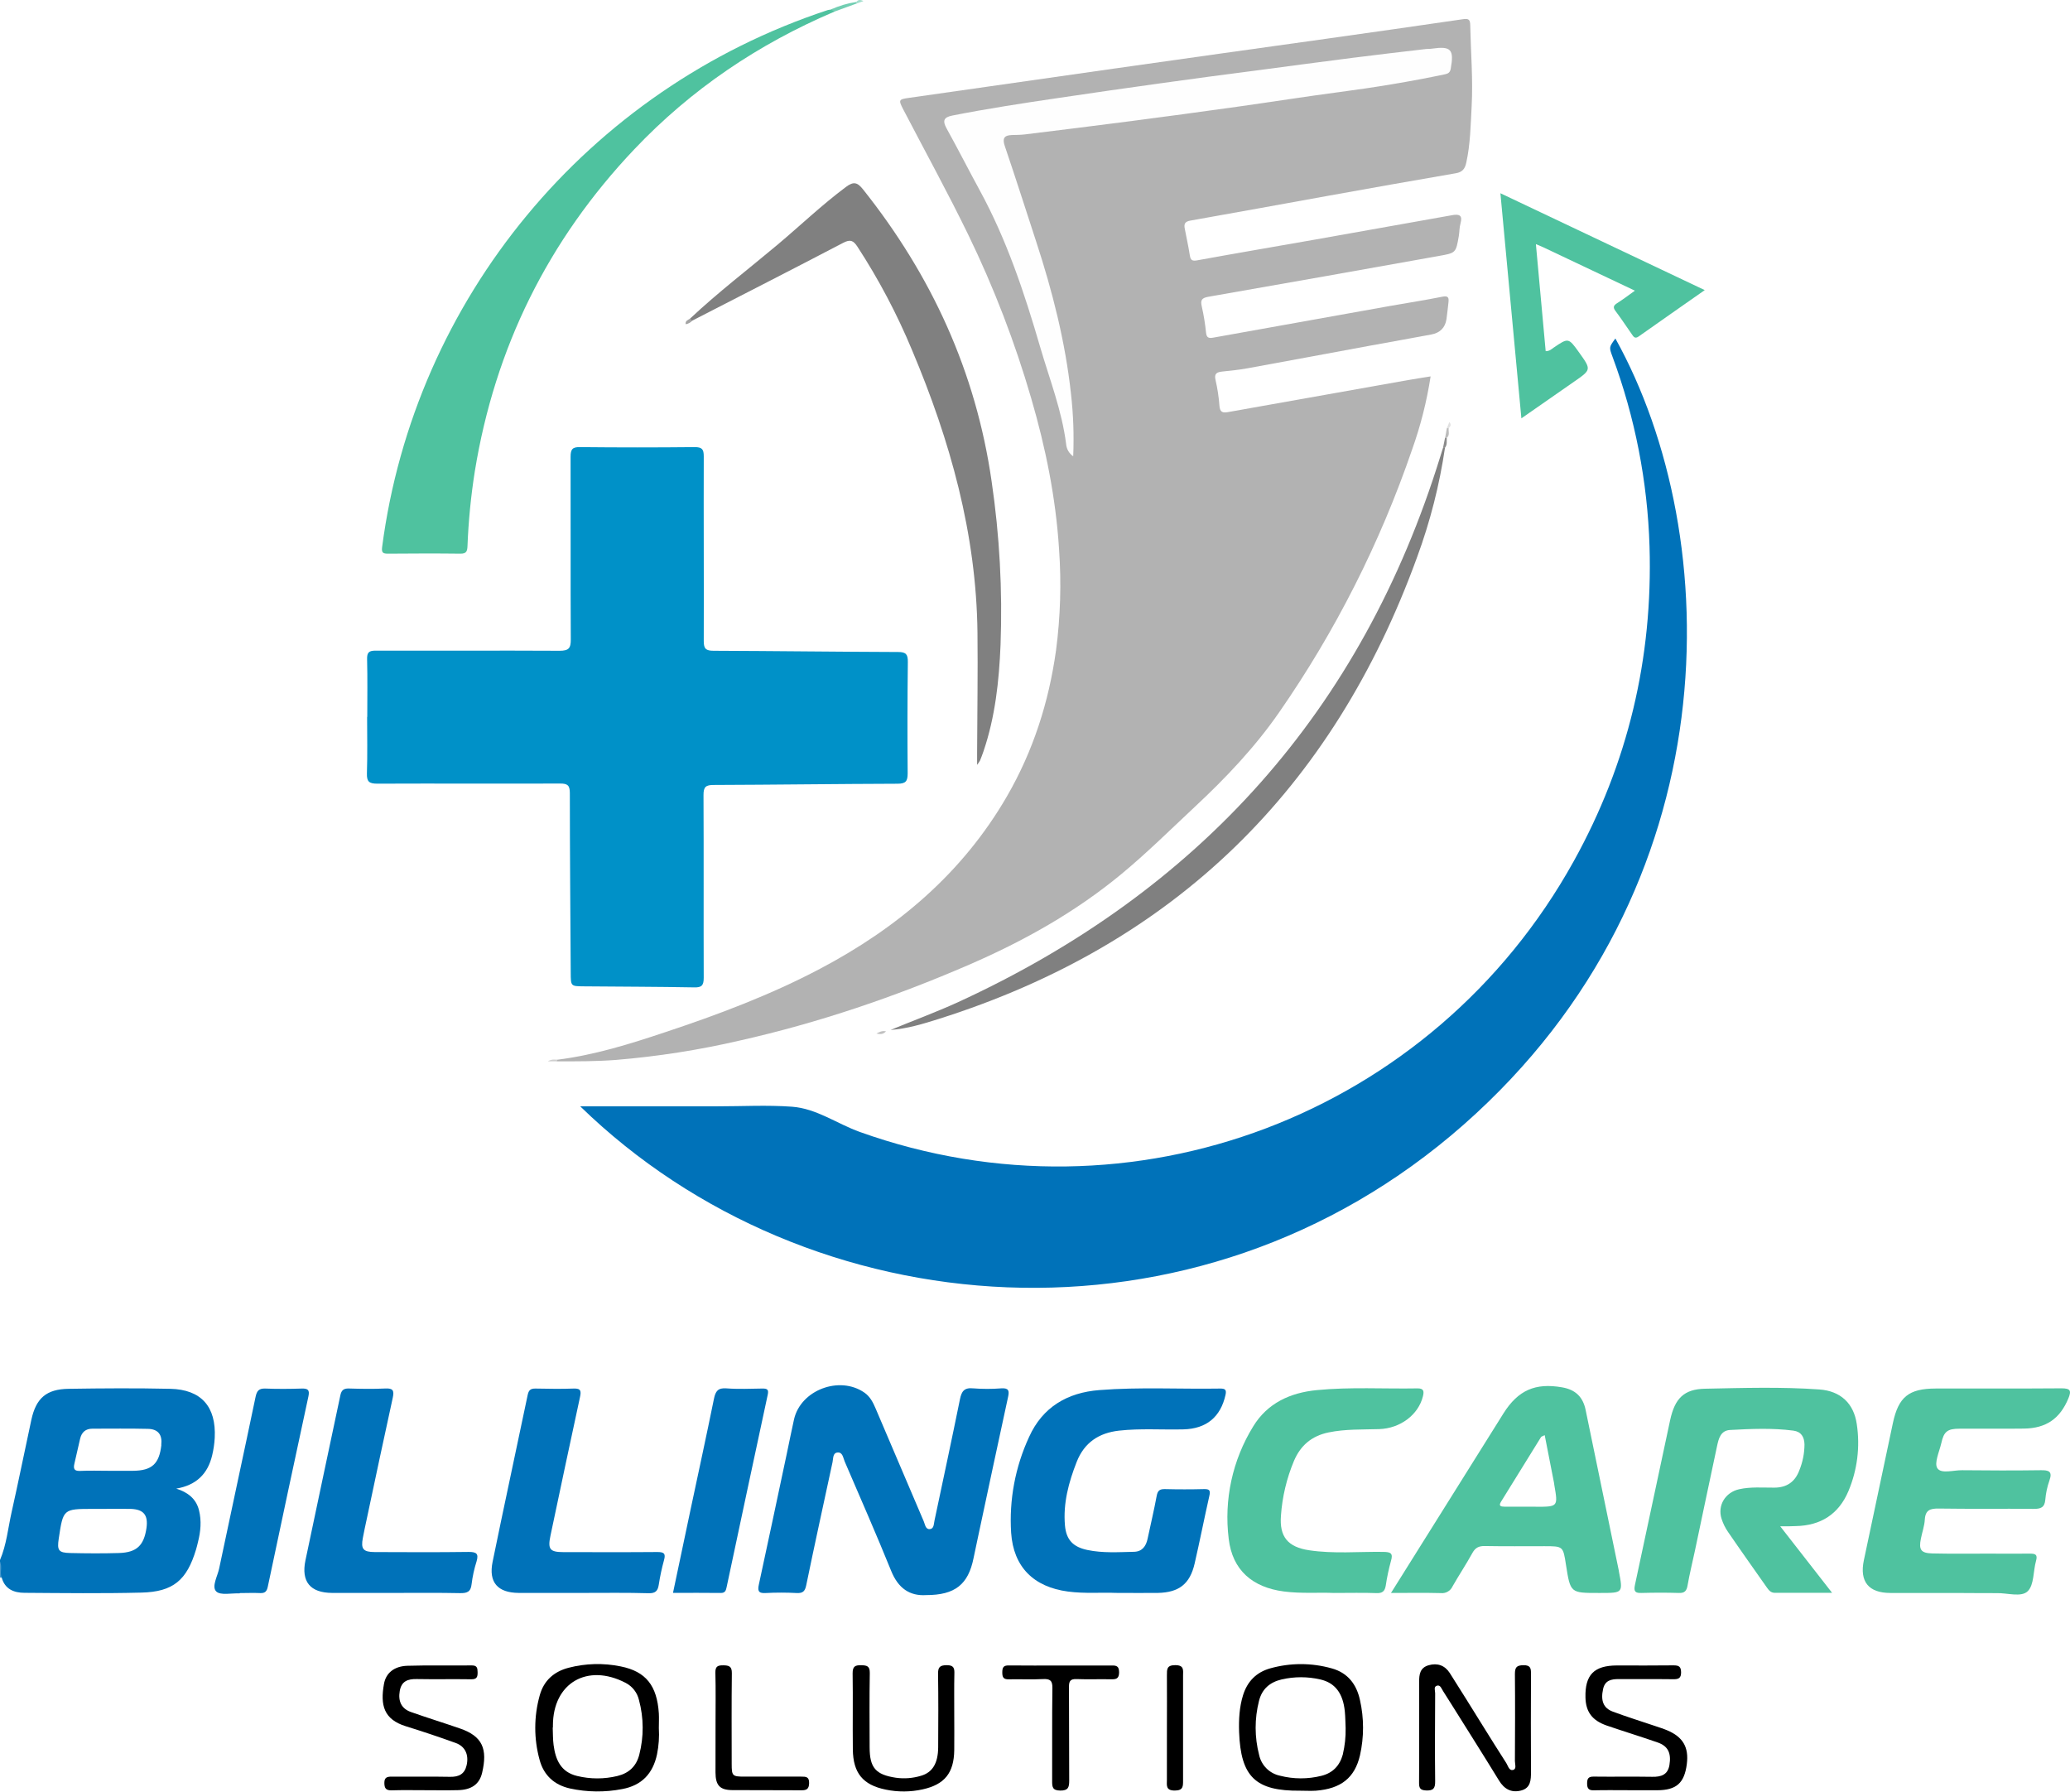
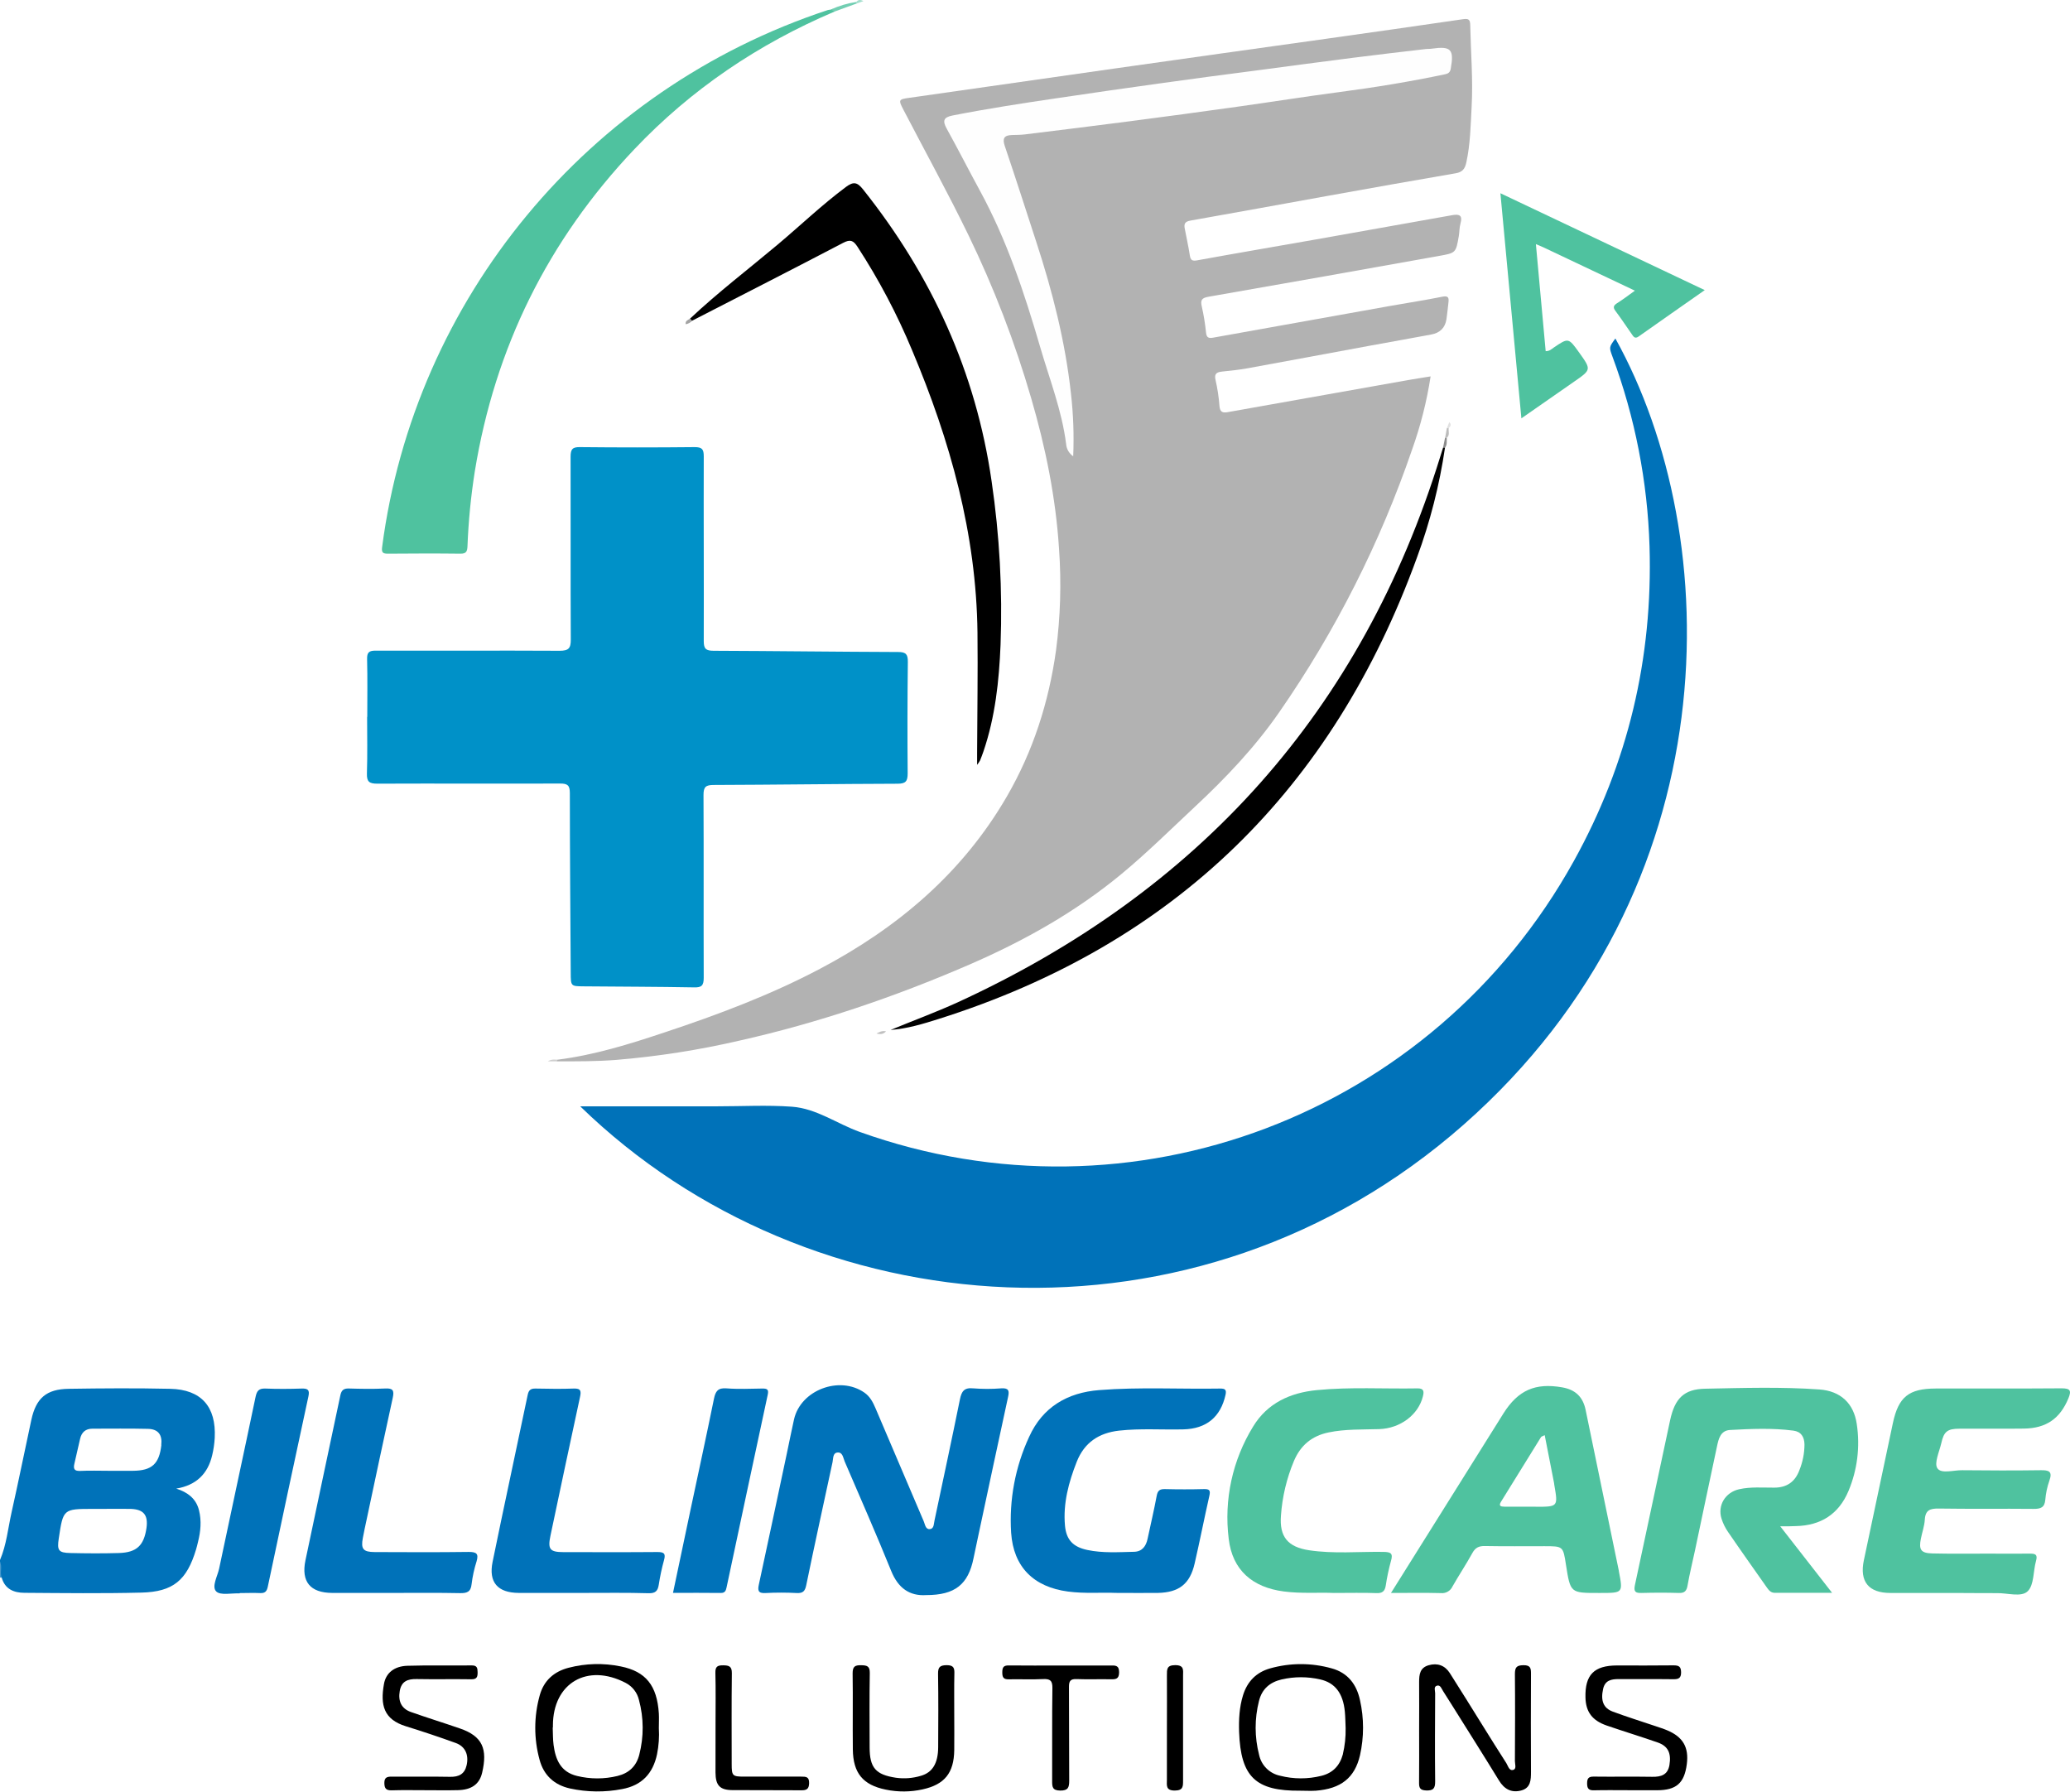
<svg xmlns="http://www.w3.org/2000/svg" id="Layer_1" data-name="Layer 1" viewBox="0 0 1057.62 915.25">
  <defs>
-     <style>.cls-1{fill:#4899cc;}.cls-2{fill:#b2b2b2;}.cls-3{fill:#0072b9;}.cls-4{fill:#0091c8;}.cls-5{fill:#4fc29f;}.cls-6{fill:gray;}.cls-7{fill:#72ceb2;}.cls-8{fill:silver;}.cls-9{fill:#8c8c8c;}.cls-10{fill:#bcbcbc;}.cls-11{fill:#a3a3a3;}.cls-12{fill:#a2decc;}.cls-13{fill:#cfcfcf;}.cls-14{fill:#e1e1e1;}.cls-15{fill:#fefefe;}</style>
+     <style>.cls-1{fill:#4899cc;}.cls-2{fill:#b2b2b2;}.cls-3{fill:#0072b9;}.cls-4{fill:#0091c8;}.cls-5{fill:#4fc29f;}.cls-6{fill:grays;}.cls-7{fill:#72ceb2;}.cls-8{fill:silver;}.cls-9{fill:#8c8c8c;}.cls-10{fill:#bcbcbc;}.cls-11{fill:#a3a3a3;}.cls-12{fill:#a2decc;}.cls-13{fill:#cfcfcf;}.cls-14{fill:#e1e1e1;}.cls-15{fill:#fefefe;}</style>
  </defs>
  <path class="cls-1" d="M11.15,840.91c2,2.51.6,5.4.91,8.11a2,2,0,0,0-.91-.12Z" transform="translate(-11.15 -42.99)" />
  <path class="cls-2" d="M295.89,584.37c18.89-2.36,37-8,54.93-14,27.16-9,54-19.1,79.29-32.45,39.54-20.85,72.78-48.85,95.49-88.07,13.41-23.15,21.4-48.09,25.1-74.58a256.92,256.92,0,0,0,1.55-51.76c-1.66-26.22-6.88-51.9-14.26-77.15a530,530,0,0,0-32-83.18c-10.53-21.68-22.17-42.82-33.3-64.21-2.6-5-2.41-5.25,3-6q52.2-7.44,104.38-14.9,54.18-7.68,108.36-15.23c23.31-3.29,46.63-6.58,69.91-10,3.06-.46,4-.07,4,3.22.28,13.8,1.46,27.59.71,41.38-.52,9.59-.65,19.24-2.75,28.71-.69,3.12-2,4.78-5.34,5.35q-32.35,5.57-64.67,11.41c-23.66,4.25-47.31,8.63-71,12.79-2.8.49-3.25,1.78-2.83,4,.85,4.56,1.89,9.09,2.59,13.67.39,2.57,1.22,3.09,3.88,2.6,20.07-3.66,40.18-7.07,60.26-10.61q35-6.18,70-12.46c3.67-.66,5.33.16,4.16,4.27-.58,2-.49,4.27-.85,6.39-1.49,8.68-1.52,8.65-10.24,10.2-39.18,7-78.35,14-117.56,20.81-3.69.64-4.28,1.77-3.49,5.14A111.74,111.74,0,0,1,627.36,213c.28,2.59,1.45,2.88,3.67,2.48q45.29-8.17,90.58-16.23c8.82-1.58,17.68-2.9,26.46-4.68,3.15-.64,3.41.6,3.13,3-.33,2.8-.59,5.6-1,8.4-.65,4.52-3.39,7.1-7.78,7.91-10.6,2-21.21,3.84-31.81,5.8-20.71,3.82-41.41,7.7-62.13,11.47-4.23.77-8.54,1.18-12.82,1.65-2.7.3-4.27.93-3.45,4.34a88.52,88.52,0,0,1,2,13.26c.26,3,1.49,3.63,4.17,3.15q46-8.23,92.08-16.37c3.72-.66,7.46-1.22,11.63-1.9a202.19,202.19,0,0,1-9.44,37.32,545.47,545.47,0,0,1-68,134.38c-12.39,17.85-27.24,33.47-43.1,48.26-12.39,11.58-24.42,23.51-37.52,34.34-23.55,19.47-49.87,34.17-77.76,46.26-37.89,16.41-76.84,29.66-117.16,38.74a440.87,440.87,0,0,1-63.36,9.9c-10,.76-19.93.73-29.9.72-.36-.19-.48-.38-.35-.56A.5.5,0,0,1,295.89,584.37Z" transform="translate(-11.15 -42.99)" />
  <path class="cls-3" d="M307.59,608.17h70.25c12.64,0,25.35-.71,37.93.2s23.06,8.74,34.72,12.91c138.9,49.71,292.76-8.54,364.73-138.34,27.74-50,40.45-103.75,38.72-160.84A305.37,305.37,0,0,0,835,225.16c-1.76-4.78-1.78-4.78,1.5-9.24C892.9,317.42,896,496.81,759,617.52,622.23,738,424.4,721.83,307.59,608.17Z" transform="translate(-11.15 -42.99)" />
  <path class="cls-4" d="M198.8,409.22c0-9.82.16-19.64-.09-29.45-.09-3.56,1-4.4,4.46-4.39,31.29.09,62.58-.1,93.87.07,4.6,0,5.77-1.22,5.74-5.77-.17-31.12,0-62.24-.1-93.36,0-3.95,1.05-5,4.95-4.91q29.21.31,58.42,0c3.8,0,4.68,1.05,4.67,4.74-.1,31.45.1,62.91,0,94.36,0,4,1.16,4.92,5,4.94,31.46.11,62.91.53,94.37.63,4,0,4.94,1.25,4.9,5.07q-.33,28.45-.09,56.92c0,4.07-1,5.28-5.18,5.3-31.29.09-62.58.53-93.87.63-4.07,0-5.28.94-5.26,5.18.16,31.12,0,62.24.11,93.35,0,4-1.14,5-5,4.88-18.8-.34-37.61-.36-56.42-.53-6.51-.06-6.49-.11-6.53-6.85-.18-30.62-.44-61.24-.45-91.86,0-4-1.17-4.91-5-4.89-31.12.11-62.25-.07-93.38.06-4.06,0-5.43-.95-5.3-5.19.32-9.64.1-19.3.1-28.95Z" transform="translate(-11.15 -42.99)" />
  <path class="cls-5" d="M437.6,48.88c-38.91,16.54-73.33,39.72-102.43,70.44q-66,69.65-81.43,164.5A325.74,325.74,0,0,0,250,322c-.11,2.61-.58,3.88-3.59,3.85-12.31-.15-24.62-.1-36.93,0-2.42,0-3.5-.29-3.1-3.32C222.91,195.88,311.18,88.62,434.09,48.13a7.88,7.88,0,0,1,1.48-.21C436.6,47.49,437.65,47,437.6,48.88Z" transform="translate(-11.15 -42.99)" />
  <path class="cls-3" d="M484.35,857.87c-8.39.55-14.29-3.49-17.86-12.32-7.6-18.78-15.77-37.32-23.77-55.94-.8-1.85-1-4.88-3.73-4.57-2.38.26-2.07,3-2.47,4.92-4.52,20.94-9.11,41.88-13.44,62.86-.64,3.11-1.72,4.14-4.83,4a151.91,151.91,0,0,0-16,0c-3.85.24-4-1.42-3.37-4.39q7.2-33.37,14.26-66.78c1.25-5.85,2.38-11.72,3.7-17.55,3.39-15,23.23-22.49,35.95-13.67,2.88,2,4.37,4.91,5.69,8q12.28,28.89,24.63,57.74c.68,1.59.9,4.18,3.1,4s2-2.68,2.41-4.43c4.36-20.64,8.81-41.26,13-61.94.82-4,2.15-6,6.7-5.55a92,92,0,0,0,14.47,0c3.69-.22,4.12,1.17,3.42,4.36-5.16,23.7-10.2,47.42-15.27,71.14-.8,3.74-1.61,7.47-2.37,11.22C505.86,852.43,499.12,857.88,484.35,857.87Z" transform="translate(-11.15 -42.99)" />
  <path class="cls-5" d="M920.71,822.72c9.19,11.79,17.52,22.5,26.51,34-10.43,0-19.82,0-29.22,0-2,0-3-1.19-4-2.57-6.69-9.53-13.43-19-20-28.61a25.74,25.74,0,0,1-3.27-6.68c-2.17-6.87,2-13.51,9-15.07,5.94-1.31,11.94-.78,17.91-.81,6.48,0,10.71-3,12.9-9a35.33,35.33,0,0,0,2.57-13.13c-.1-3.79-1.7-6.48-5.68-7-10.76-1.4-21.57-.91-32.35-.33-4.83.27-5.83,4.44-6.64,8.23-3.83,17.86-7.56,35.74-11.34,53.61-1.24,5.85-2.7,11.66-3.72,17.55-.49,2.84-1.53,4-4.5,3.87-6.32-.19-12.65-.17-19,0-3.06.08-4.14-.57-3.41-4,6.08-28.08,11.94-56.21,18-84.29,2.41-11.11,7.06-15.83,17.86-16.05,19.45-.39,38.94-1,58.38.38,10.85.78,17.59,7.11,19.12,17.71a63.61,63.61,0,0,1-4.26,34.21c-5,11.83-14.16,17.63-26.92,17.88C926.45,822.76,924.17,822.72,920.71,822.72Z" transform="translate(-11.15 -42.99)" />
  <path class="cls-5" d="M1009.4,856.78c-10.81,0-21.62,0-32.43,0-11.12,0-15.81-5.84-13.52-16.71q7.37-35.09,14.84-70.14c2.85-13.3,8.11-17.55,21.81-17.59,21.46-.07,42.92.08,64.38-.1,4.5,0,5.08,1.2,3.47,5.12-4.23,10.26-11.25,15.3-22.69,15.45-11,.15-22,0-32.94.06-6.19,0-8,1.44-9.31,7.4-1,4.36-3.74,10.15-2,12.81,2,3,8.3.91,12.72,1,13.3.14,26.61.19,39.92,0,4.26-.07,6.34.48,4.57,5.38a38.83,38.83,0,0,0-2.07,9.72c-.34,4-2.42,4.68-6,4.65-16.13-.16-32.27.08-48.4-.17-4.37-.06-6.86.71-7.16,5.63-.19,3.28-1.36,6.49-2,9.74-1.16,5.69,0,7.41,5.83,7.56,9.47.23,19,.09,28.44.1,7.15,0,14.31.07,21.46,0,2.75,0,4,.45,3.1,3.67-1.49,5.25-.94,12.25-4.23,15.51s-10.42.86-15.86,1C1024.05,856.91,1016.72,856.78,1009.4,856.78Z" transform="translate(-11.15 -42.99)" />
  <path class="cls-3" d="M581.14,856.75c-7-.32-15.68.46-24.32-.69-17.52-2.31-27.86-12.51-29.05-30a101.26,101.26,0,0,1,9.18-49c6.89-15.25,19.55-22.65,35.85-23.92,20.59-1.62,41.25-.43,61.88-.78,2.44,0,3.19.63,2.63,3.19-2.51,11.35-9.77,17.36-21.51,17.66-11,.27-22-.57-32.92.65-10.33,1.16-17.74,6.11-21.61,15.94-4.11,10.45-7,21.18-6,32.51.65,7.41,4.25,11,11.43,12.51,7.9,1.67,15.91,1.1,23.88.93,4.11-.09,6.11-2.84,6.91-6.66,1.55-7.31,3.29-14.58,4.65-21.93.5-2.69,1.57-3.5,4.22-3.44,6.65.17,13.32.17,20,0,2.86-.07,3.29.8,2.68,3.47-2.61,11.5-4.87,23.08-7.52,34.57-2.41,10.44-8,14.77-18.76,15C596.06,856.85,589.4,856.75,581.14,856.75Z" transform="translate(-11.15 -42.99)" />
  <path class="cls-6" d="M363.73,205.75c14.2-13.34,29.68-25.16,44.58-37.66,11.72-9.84,22.78-20.44,35.08-29.61,3.83-2.84,5.76-2.44,8.66,1.2,35.05,44,57.71,93.29,65.74,149.17a457.24,457.24,0,0,1,4.57,83.55c-.75,18.45-2.72,36.8-8.73,54.45-.54,1.57-1.13,3.12-1.75,4.66a19,19,0,0,1-1.5,2.22c0-2.8,0-4.49,0-6.18.08-20.46.42-40.93.19-61.39-.57-50.51-13.95-98.11-33.41-144.25a326.42,326.42,0,0,0-27.89-52.85c-2.14-3.26-3.68-3.91-7.35-2-25.63,13.41-51.4,26.54-77.12,39.76C363.75,207.17,363.49,206.71,363.73,205.75Z" transform="translate(-11.15 -42.99)" />
  <path class="cls-5" d="M692.59,856.78c-7.53-.34-16.5.41-25.48-.76-16-2.08-26.3-10.84-28.18-26.9a88.55,88.55,0,0,1,12.49-57.38c7.3-12,19-17.28,32.56-18.59,17.09-1.67,34.25-.57,51.37-.88,3.35-.06,3.43,1.58,2.8,4.1-2.32,9.36-11.53,16.37-22.38,16.71-8.63.27-17.27-.08-25.82,1.69s-14.29,6.59-17.67,14.53a88.15,88.15,0,0,0-6.66,28c-.84,10.83,3.58,16.05,14.4,17.67,12.57,1.89,25.24.65,37.86.83,3.67.06,5.2.56,3.94,4.68a107.79,107.79,0,0,0-2.67,12.66c-.49,2.73-1.69,3.83-4.67,3.72C707.67,856.6,700.84,856.78,692.59,856.78Z" transform="translate(-11.15 -42.99)" />
  <path class="cls-3" d="M309.12,856.76c-11,0-22,0-32.94,0-10.73-.07-15.49-5.4-13.35-15.87,5.82-28.46,12-56.84,17.93-85.28.52-2.48,1.53-3.3,4-3.25,6.48.11,13,.25,19.45,0,3.92-.18,3.9,1.47,3.25,4.47q-7.62,35.29-15.05,70.62c-1.48,7-.37,8.46,6.63,8.47,16,0,31.93.09,47.9-.05,3.27,0,4.49.59,3.48,4.12a111.15,111.15,0,0,0-2.7,12.65c-.5,3.12-1.7,4.36-5.15,4.28C331.41,856.59,320.26,856.76,309.12,856.76Z" transform="translate(-11.15 -42.99)" />
  <path class="cls-3" d="M213.25,856.76c-10.82,0-21.63,0-32.44,0-11.14-.06-15.88-5.73-13.59-16.68,5.87-28.11,11.92-56.19,17.83-84.29.55-2.58,1.68-3.54,4.36-3.46,6.15.18,12.33.3,18.46,0,4-.22,4.79.93,3.95,4.74-4.57,20.75-8.94,41.54-13.37,62.33-.66,3.08-1.33,6.17-1.91,9.27-1.08,5.66.16,7.2,6.09,7.22,16,.06,32,.15,47.91-.07,3.94,0,5.3.77,4.11,4.81a64.41,64.41,0,0,0-2.55,11.66c-.4,4-2.4,4.64-5.91,4.58C235.21,856.64,224.23,856.76,213.25,856.76Z" transform="translate(-11.15 -42.99)" />
  <path class="cls-6" d="M749.44,271.7a279.61,279.61,0,0,1-14.25,55.9c-43,118.46-123.81,197.83-244.41,235.93-8,2.53-16.11,5-24.62,5.63,11.45-4.73,23.07-9,34.3-14.11C623.83,498.39,706.92,406.13,747.1,276c.44-1.43.9-2.85,1.35-4.28A.63.63,0,0,1,749.44,271.7Z" transform="translate(-11.15 -42.99)" />
  <path class="cls-5" d="M846.46,191.48l-46.8-22.16c-.89-.41-1.8-.77-3.78-1.62,1.73,18.73,3.39,36.72,5,54.69,2.06,0,3-1.08,4.08-1.81,7.55-5.1,7.54-5.1,13,2.48,6.28,8.78,6.27,8.78-2.49,14.86l-27,18.79c-3.58-38.43-7.1-76.15-10.72-115l104.4,49.49c-11.59,8.12-22.72,15.88-33.8,23.71-1.93,1.36-2.64,0-3.5-1.23-2.77-3.94-5.42-8-8.31-11.83-1.37-1.82-1-2.77.75-3.92C840.23,196.07,843,194,846.46,191.48Z" transform="translate(-11.15 -42.99)" />
  <path class="cls-3" d="M133.62,857c-4.12-.2-9.82,1.15-12-1-2.44-2.46.66-7.73,1.5-11.71,6.13-29.21,12.5-58.38,18.59-87.6.67-3.24,1.74-4.46,5.1-4.33,6.14.25,12.3.2,18.44,0,3-.09,4.22.55,3.5,3.9q-10.5,48.63-20.77,97.3c-.5,2.4-1.42,3.41-3.92,3.28-3.48-.17-7,0-10.47,0Z" transform="translate(-11.15 -42.99)" />
  <path class="cls-3" d="M355,856.75c3.05-14.52,6-28.6,9-42.68,4-18.82,8.1-37.62,11.93-56.48.79-3.84,2-5.67,6.38-5.33,6.11.47,12.29.18,18.44.09,2.35,0,3.24.47,2.66,3.13q-10.57,49.13-21,98.3c-.35,1.62-.68,3.07-3.06,3C371.33,856.66,363.37,856.75,355,856.75Z" transform="translate(-11.15 -42.99)" />
  <path d="M736.22,926.79c0-8.15.08-16.3,0-24.45,0-3.94.4-7.36,4.88-8.64s8.28.09,10.79,4c5.64,8.81,11.11,17.74,16.66,26.61,4.06,6.48,8.08,13,12.22,19.4.91,1.41,1.41,4.1,3.56,3.45,1.77-.53.83-2.95.83-4.5.07-14.8.14-29.61,0-44.41,0-3.41.78-4.52,4.37-4.56,3.75-.05,3.85,1.72,3.84,4.53q-.12,24.94,0,49.89c0,4.19-.11,8.32-5.06,9.6S779.7,957,777,952.55c-7.88-12.89-16-25.65-24-38.46-1.5-2.39-3-4.8-4.53-7.16-.79-1.2-1.35-3.23-3.06-2.81-1.92.48-1,2.55-1,3.89-.07,15-.17,29.94,0,44.9.06,3.74-.93,4.93-4.71,4.76-3-.14-3.54-1.33-3.51-3.94C736.29,944.75,736.22,935.77,736.22,926.79Z" transform="translate(-11.15 -42.99)" />
  <path d="M842.92,957.55c-5.82,0-11.64-.1-17.45.05-2.67.07-3.42-1-3.42-3.5s.66-3.54,3.36-3.5c10,.13,20-.07,29.93.1,4.52.08,7.92-1,8.77-6,1-6.1-.7-9.68-6-11.54-8.62-3-17.35-5.66-26-8.63-7.48-2.58-10.71-7-10.9-14.3-.3-11.62,4.38-16.39,16.1-16.41,9.65,0,19.29.08,28.93-.05,2.72,0,3.8.64,3.82,3.58s-1.29,3.53-3.9,3.5c-9.31-.12-18.62,0-27.93-.07-3.81,0-7,.6-8,5-1.33,6,.08,9.79,4.92,11.61,7.14,2.67,14.44,4.92,21.66,7.37,2,.69,4.11,1.33,6.09,2.16,8.15,3.43,11.19,8.69,10.09,17.3-1.25,9.7-5.32,13.31-15.13,13.35C852.9,957.57,847.91,957.56,842.92,957.55Z" transform="translate(-11.15 -42.99)" />
  <path d="M228.26,957.55c-5.65,0-11.31-.12-17,.06-2.87.08-3.71-1-3.73-3.76s1.31-3.25,3.67-3.23c10,.08,20-.11,29.94.09,4.5.09,7.4-1.43,8.42-5.91,1.21-5.3-.69-9.61-5.55-11.37q-12.65-4.57-25.5-8.55c-11.35-3.51-13.1-10.87-11.19-21.55,1-5.8,5.4-9.15,12-9.35,11-.33,22-.06,32.93-.18,2.65,0,2.88,1.34,2.92,3.42.05,2.33-.31,3.7-3.19,3.66-9.32-.15-18.63.07-27.94-.11-4.58-.09-7.79,1.09-8.65,6.11-.9,5.22.85,9,5.71,10.72,8.29,2.93,16.69,5.52,25,8.39,11.68,4,14.22,10.56,11.38,22.66-1.39,5.93-5.52,8.69-12.27,8.87C239.58,957.67,233.92,957.55,228.26,957.55Z" transform="translate(-11.15 -42.99)" />
  <path d="M498.7,918.66c0,6.15.08,12.31,0,18.46-.17,11.59-4.88,17.52-16.14,20a44.77,44.77,0,0,1-18.83.13c-11.73-2.38-16.7-8.48-16.84-20.54-.15-13,.09-26-.11-38.92,0-3.45,1.23-4.15,4.33-4.09,2.93.06,4.5.37,4.44,4-.22,12.63-.11,25.28-.08,37.92,0,10.49,3.11,14,13.41,15.56a29.84,29.84,0,0,0,12.82-1c5.91-1.7,8.74-6.43,8.79-14.58.07-12.47.14-25-.06-37.42-.06-3.49.92-4.47,4.43-4.51,3.67,0,4,1.62,3.9,4.5C498.61,905,498.71,911.84,498.7,918.66Z" transform="translate(-11.15 -42.99)" />
  <path d="M553,893.84c8.48,0,17,0,25.45,0,2.43,0,4.47-.26,4.48,3.41,0,3.46-1.61,3.69-4.27,3.63-5.82-.12-11.65.13-17.46-.1-3.14-.12-3.91,1-3.88,4,.12,16,0,31.93.12,47.89,0,3.44-.53,5.09-4.56,5.06s-4.18-1.89-4.16-4.93c.08-15.8-.1-31.6.13-47.39.06-3.85-1.15-4.81-4.79-4.63-5.81.29-11.64,0-17.46.12-2.72.08-3.36-1-3.35-3.52s.54-3.61,3.31-3.57C535.34,893.93,544.16,893.84,553,893.84Z" transform="translate(-11.15 -42.99)" />
  <path d="M376.74,923.54c0-8.65.15-17.3-.08-25.95-.08-3.22,1.09-3.87,4-3.84s4.45.47,4.41,4c-.19,15.46-.09,30.94-.08,46.41,0,6.1.36,6.45,6.54,6.45,9.65,0,19.3,0,28.95,0,2.39,0,4.15,0,4.07,3.33-.06,2.91-1.2,3.67-3.9,3.65-11.81-.1-23.62,0-35.44-.09-6.33-.07-8.46-2.49-8.49-9C376.71,940.18,376.74,931.86,376.74,923.54Z" transform="translate(-11.15 -42.99)" />
  <path d="M607.36,925.79c0-9,.07-18,0-26.95,0-3.08-.12-5.17,4.25-5.18,4.69,0,4,2.63,4,5.41,0,17.8,0,35.6,0,53.4,0,3.07.12,5.24-4.26,5.25-4.69,0-4-2.7-4-5.48Q607.38,939,607.36,925.79Z" transform="translate(-11.15 -42.99)" />
  <path class="cls-7" d="M437.6,48.88l-2-1A47.62,47.62,0,0,1,448.65,44c.3.22.39.42.27.61s-.23.26-.34.26Z" transform="translate(-11.15 -42.99)" />
  <path class="cls-8" d="M463.86,569.87c-1.75,1.82-3.09,1.4-4.95,1.14C460.59,570.17,461.76,569.44,463.86,569.87Z" transform="translate(-11.15 -42.99)" />
  <path class="cls-9" d="M749.44,271.7h-1c.34-1.63.68-3.27,1-4.91a.52.52,0,0,1,.89-.11C750.26,268.39,750.67,270.2,749.44,271.7Z" transform="translate(-11.15 -42.99)" />
  <path class="cls-10" d="M750.37,266.68c-.3.05-.59.09-.89.11l.9-5c.27-.44.57-.47.92-.08C751.16,263.39,752,265.27,750.37,266.68Z" transform="translate(-11.15 -42.99)" />
  <path class="cls-11" d="M363.73,205.75l1.08,1.08a5.61,5.61,0,0,1-3.33,1.8C361.21,206.8,362.69,206.45,363.73,205.75Z" transform="translate(-11.15 -42.99)" />
  <path class="cls-12" d="M448.58,44.86a8.5,8.5,0,0,0,.07-.87c.92-1.16,2-1.33,3.64-.43Z" transform="translate(-11.15 -42.99)" />
  <path class="cls-13" d="M295.89,584.37a3.75,3.75,0,0,0,0,.82H291C293.17,583.94,294.56,584.34,295.89,584.37Z" transform="translate(-11.15 -42.99)" />
  <path class="cls-14" d="M751.3,261.7a5.62,5.62,0,0,0-.92.08c.41-1,.82-2.08,1.26-3.17C752.78,259.85,752.36,260.82,751.3,261.7Z" transform="translate(-11.15 -42.99)" />
  <path class="cls-3" d="M98.13,752.49c-17.29-.39-34.6-.27-51.9,0-11.38.16-16.65,4.75-19.06,15.83-3.41,15.74-6.57,31.53-10.1,47.24-1.83,8.16-2.58,16.59-5.92,24.39v1c1.34,2.58-.24,5.5.91,8.11,1.65,5.82,6.24,7.61,11.49,7.65,20,.14,39.92.39,59.87-.11,16.24-.4,23.18-6.36,27.89-22,.38-1.27.7-2.56,1-3.85,1.36-5.38,1.88-10.83.5-16.27-1.49-5.94-5.82-9.16-11.6-11,10.18-1.74,16.12-7.5,18.36-17.08a50.09,50.09,0,0,0,1.29-8.86C121.67,761.64,114,752.84,98.13,752.49ZM86,823.54c-1.3,9-5,12.56-14.07,12.84-8.29.25-16.59.19-24.88,0-6-.13-6.8-1.32-5.88-7.39,2.27-15.15,2.27-15.15,17.49-15.15h4.48v0c5,0,10-.11,14.93,0C84.56,814.11,86.89,817,86,823.54Zm7.6-42.37c-1.09,9.69-4.84,13.12-14.51,13.2-4.15,0-8.3,0-12.46,0-4.81,0-9.64-.18-14.45.06-3.16.15-3.64-1.11-3-3.78,1-4.19,1.92-8.41,2.89-12.61.77-3.33,2.78-5.18,6.31-5.18,9.47,0,18.94-.14,28.4.09C92,773.08,94.14,776,93.55,781.17Z" transform="translate(-11.15 -42.99)" />
  <path class="cls-15" d="M559.48,276.09a8.26,8.26,0,0,1-3.6-6.14c-2.16-17.25-8.54-33.35-13.34-49.88-8-27.46-17-54.5-30.76-79.74-5.72-10.51-11.15-21.17-16.94-31.64-2.15-3.89-1.7-5.77,2.92-6.68,18-3.54,36.2-6.33,54.37-9q26.28-3.91,52.6-7.55C620.8,83.19,636.89,81.09,653,79c16.58-2.2,33.15-4.42,49.74-6.53,12.32-1.57,24.66-3,37-4.44,1-.12,2,0,3-.18,9.8-1.4,11.42.37,9.62,10.3-.33,1.82-1.27,2.44-2.91,2.79-17.83,3.75-35.79,6.7-53.86,9.07-17.55,2.31-35,5.1-52.58,7.55q-27.3,3.83-54.63,7.38c-17.9,2.33-35.81,4.53-53.72,6.73-2.14.26-4.32.23-6.48.3-4,.12-5,1.73-3.63,5.7,5.5,16.18,10.7,32.46,16,48.7,8.31,25.4,14.9,51.21,17.8,77.84A204.6,204.6,0,0,1,559.48,276.09Z" transform="translate(-11.15 -42.99)" />
  <path class="cls-5" d="M838.28,845.7c0-.16,0-.33-.07-.49q-8.46-41-16.92-81.93c-1.36-6.6-5.14-10.35-12-11.54-13.65-2.39-22.49,1.4-30,13.34Q763.75,790,748.08,814.92c-8.55,13.63-17.09,27.27-26.23,41.86,9.23,0,17.36-.14,25.48.07a5.85,5.85,0,0,0,5.94-3.39c3.28-5.78,7-11.33,10.19-17.14,1.5-2.7,3.31-3.56,6.34-3.51,10.15.19,20.3.08,30.45.08,9.54,0,9.54,0,11,9.52,2.26,14.37,2.26,14.37,16.56,14.37h1C840.4,856.78,840.4,856.78,838.28,845.7Zm-42.53-33H779.81c-1.86,0-3.09-.35-1.75-2.53q10.2-16.5,20.43-33c.21-.35.83-.44,1.89-1,1.63,8.31,3.21,16.38,4.78,24.45.07.32.07.66.13,1C807.22,812.75,807.22,812.75,795.75,812.75Z" transform="translate(-11.15 -42.99)" />
  <path d="M347.77,925.79c0-2.5.14-5,0-7.48-.92-14.21-6.63-21.42-19.47-24a58.82,58.82,0,0,0-26.65.69c-7.47,1.94-12.66,6.54-14.74,14.1a61.52,61.52,0,0,0-.05,33c2.16,7.94,7.57,12.79,15.49,14.56a66.06,66.06,0,0,0,26.72.3c10-1.86,15.69-7.93,17.77-17.75A51.46,51.46,0,0,0,347.77,925.79Zm-10,13.63c-1.5,5.92-5.35,9.45-11.11,10.85a43.52,43.52,0,0,1-20.67,0c-8.35-2-11-8.32-12-15.81-.39-2.95-.31-6-.44-8.94h.1v-1c0-21.72,17.58-32,37.17-21.8a13.22,13.22,0,0,1,6.8,8.76A54.64,54.64,0,0,1,337.77,939.42Z" transform="translate(-11.15 -42.99)" />
  <path d="M706,911.51c-1.72-8-6.19-13.93-14.44-16.2a58,58,0,0,0-31.46,0c-7.07,2-11.66,6.66-13.86,13.76-1.89,6.14-2.2,12.41-2,18.73.83,22.94,8.4,30.23,31.24,30,2.66,0,5.33.16,8,0,12.75-1,19.83-6.53,22.52-18.06A64.26,64.26,0,0,0,706,911.51Zm-8.74,27.7c-1.58,5.79-5.13,9.55-11,11a43.1,43.1,0,0,1-21.14-.07,13.81,13.81,0,0,1-10.66-10.65,55.43,55.43,0,0,1-.06-27.53c1.52-6.16,5.6-9.6,11.58-11a44,44,0,0,1,19.73,0c7.56,1.71,11.66,7.08,12.56,16.46.27,2.8.27,5.63.4,8.44A53.3,53.3,0,0,1,697.24,939.21Z" transform="translate(-11.15 -42.99)" />
</svg>
